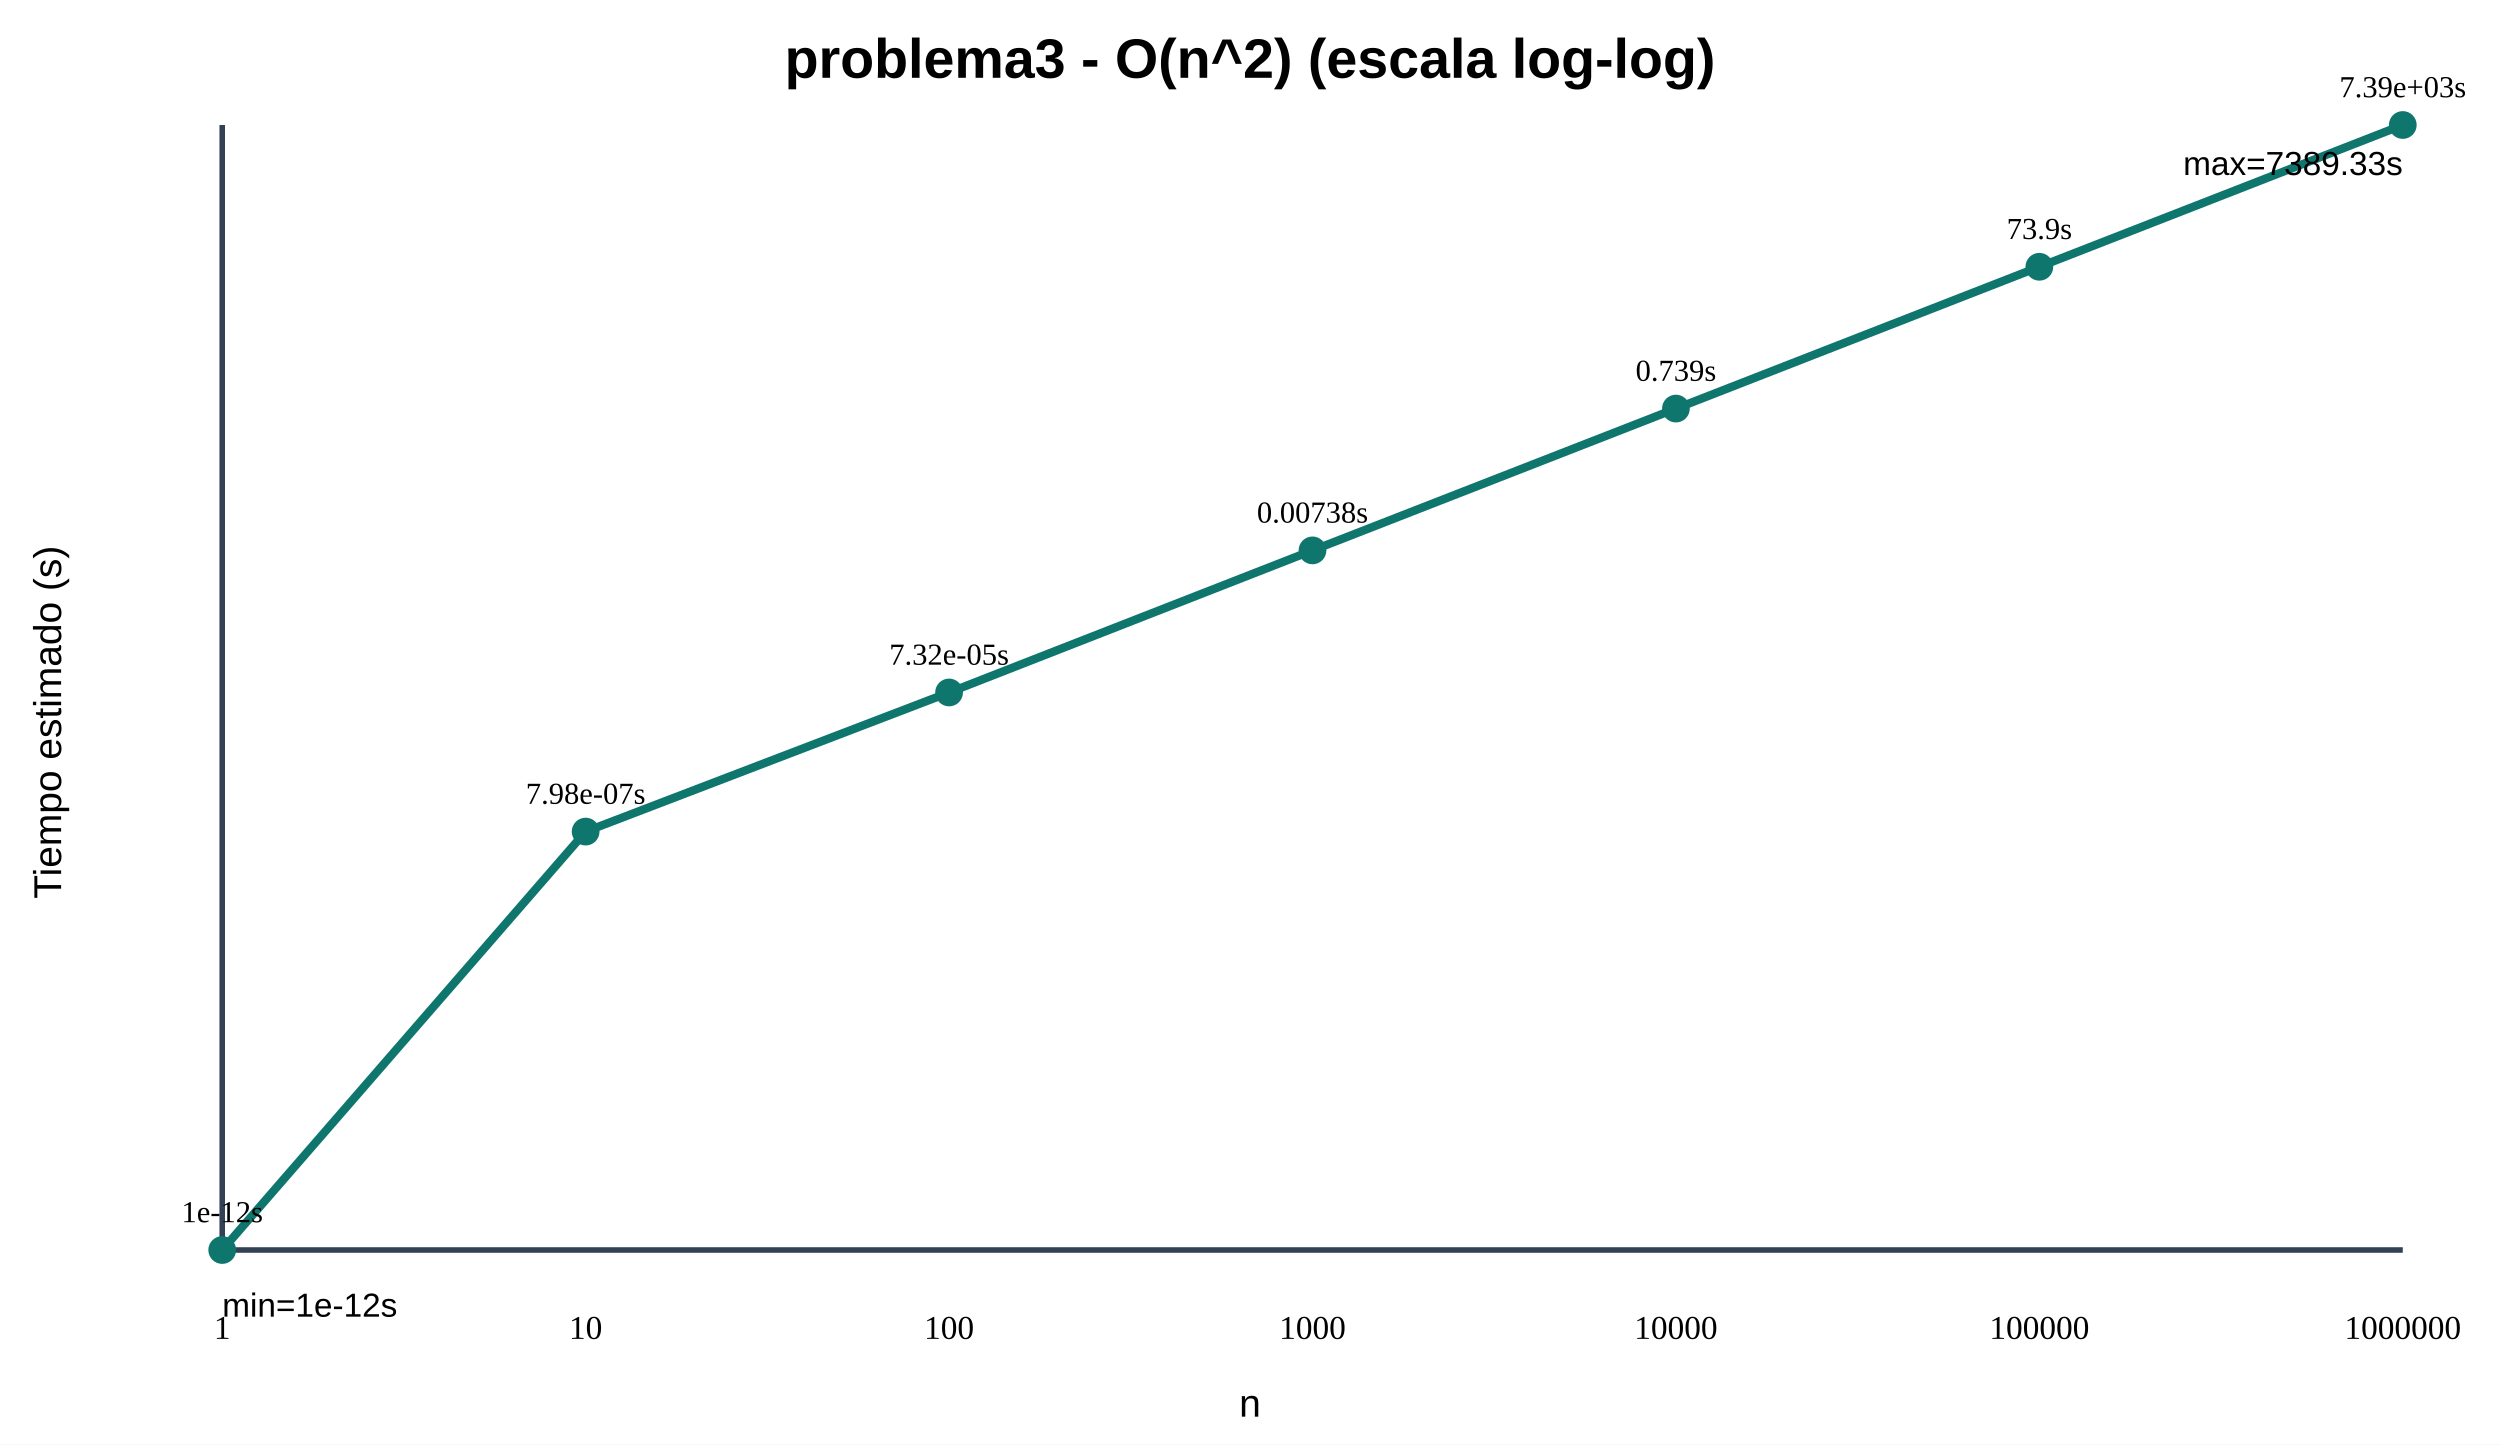
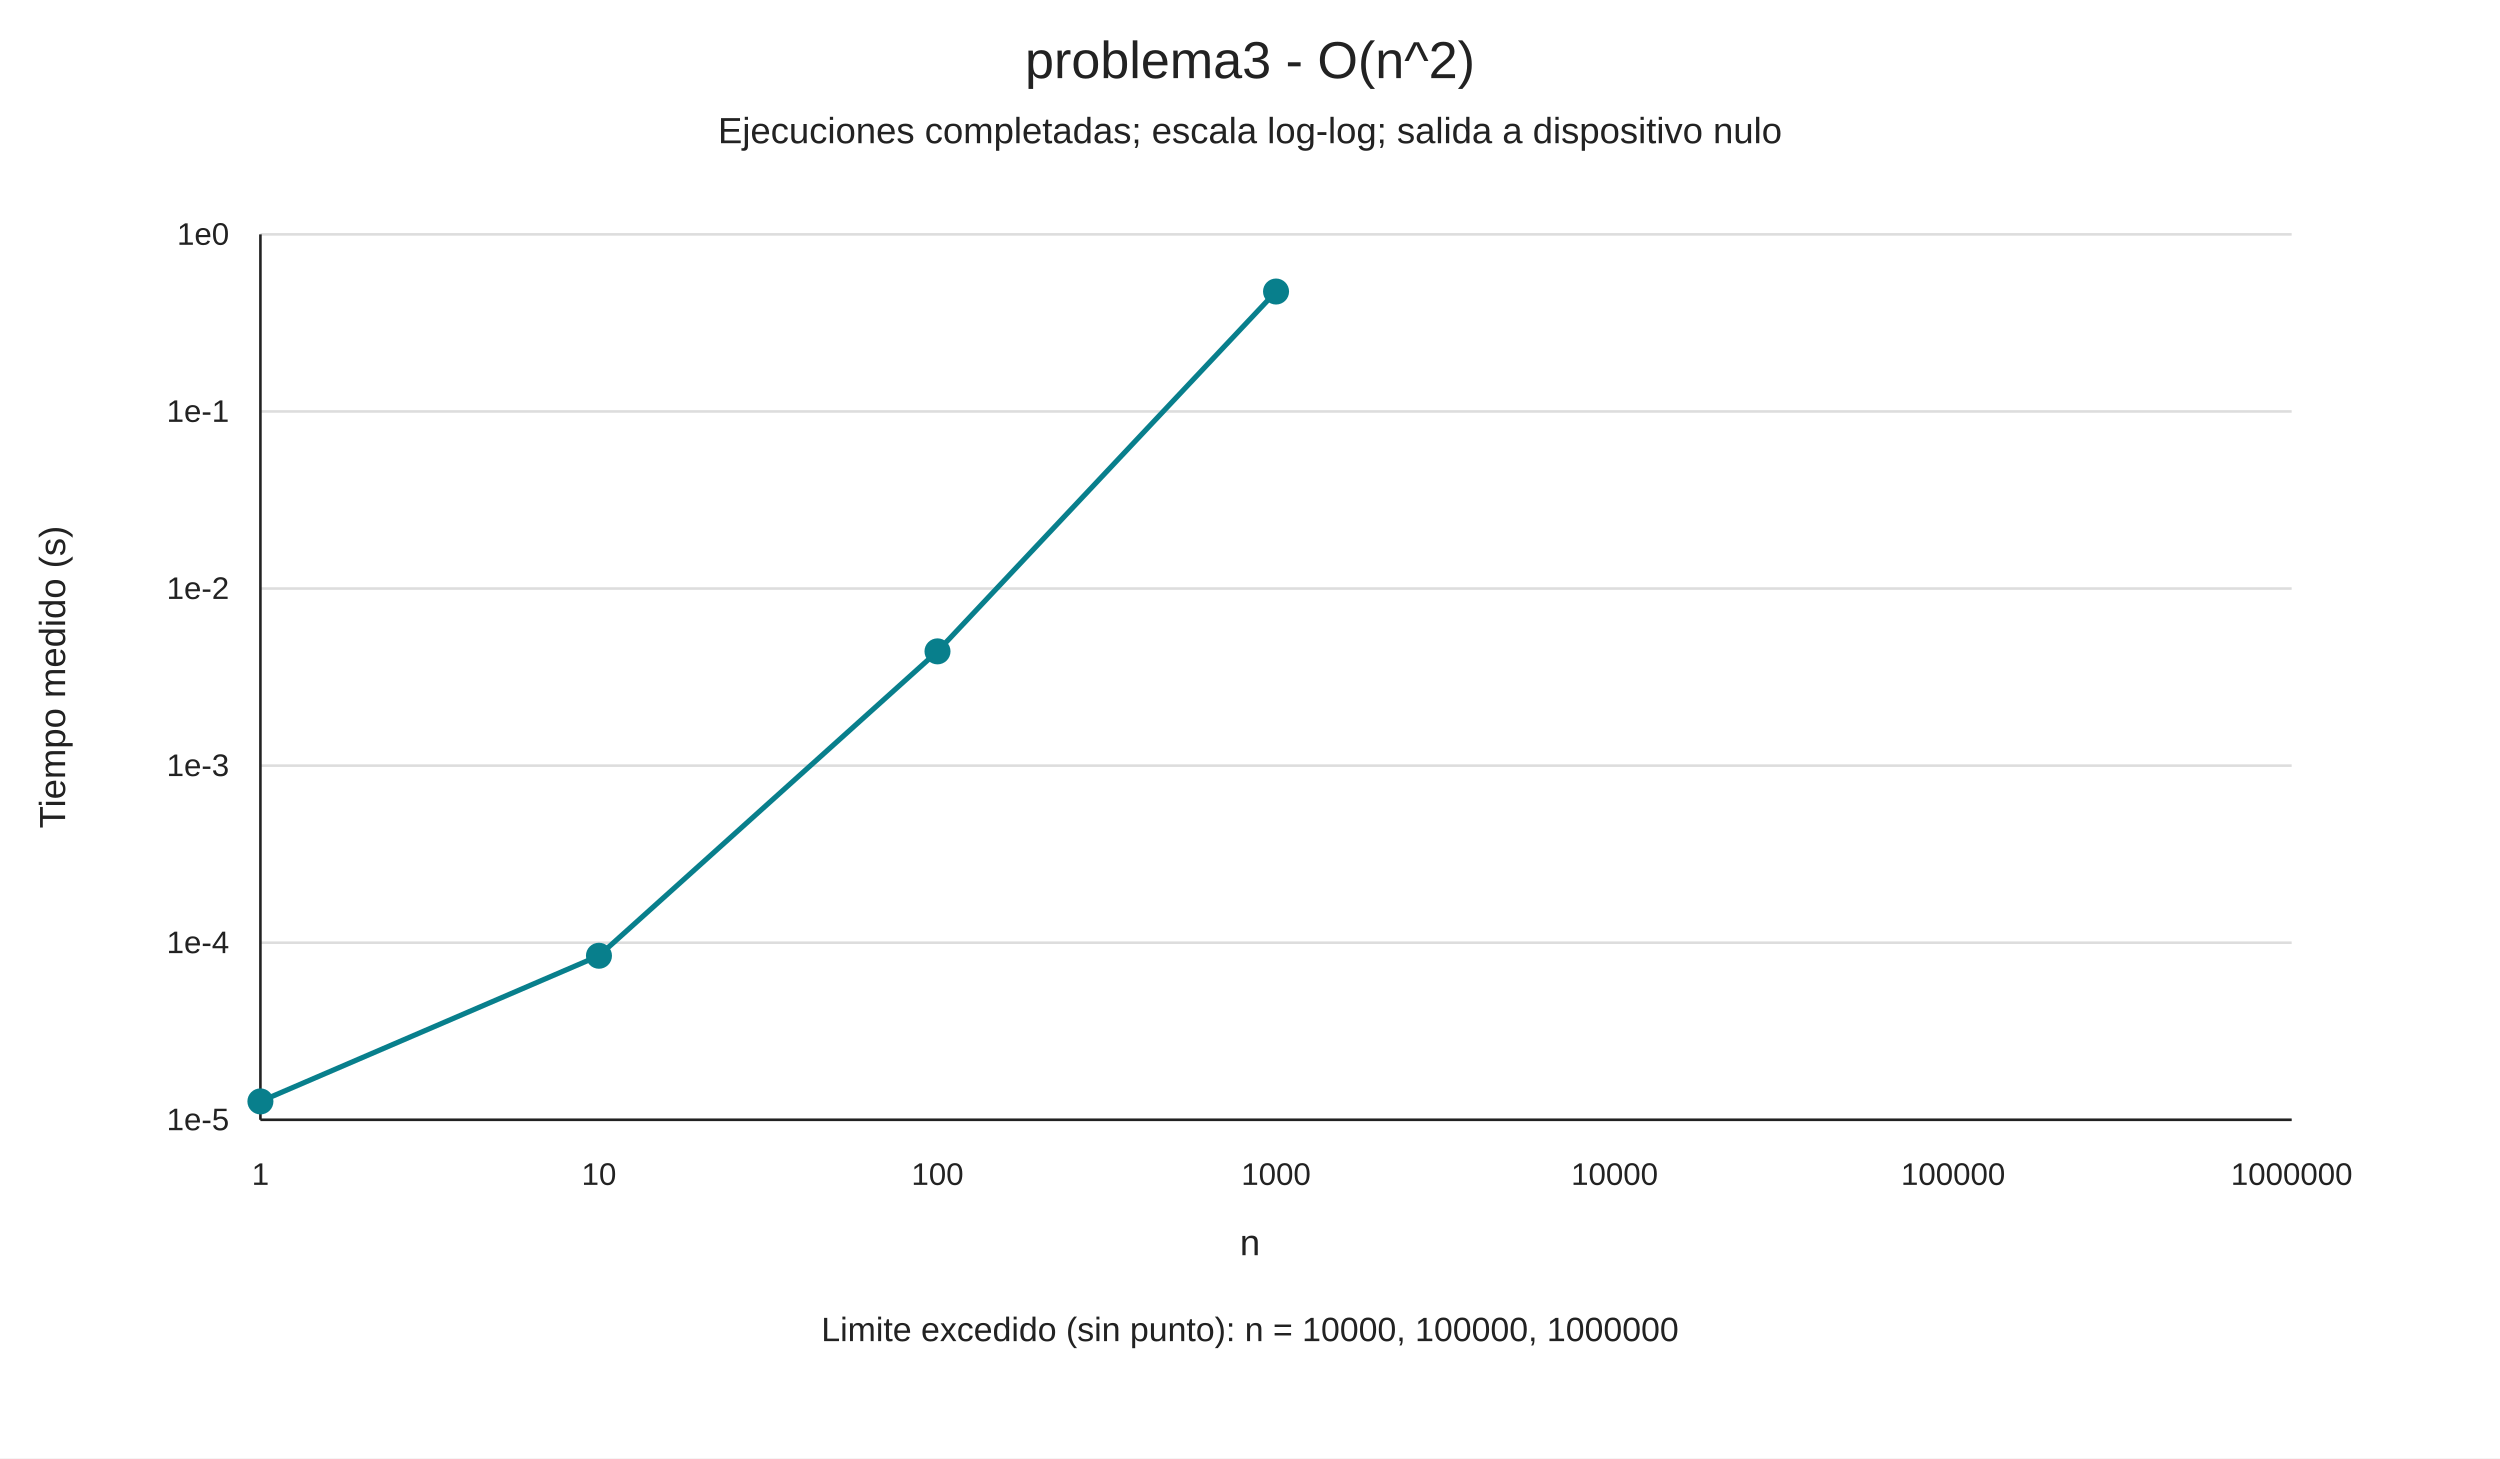
- <svg xmlns="http://www.w3.org/2000/svg" width="900" height="520" viewBox="0 0 900 520">
-   <rect width="100%" height="100%" fill="#ffffff" />
-   <text x="450.0" y="28" text-anchor="middle" font-family="Arial" font-size="20" font-weight="700">problema3 - O(n^2) (escala log-log)</text>
-   <line x1="80" y1="45" x2="80" y2="450" stroke="#334155" stroke-width="2" />
-   <line x1="80" y1="450" x2="865" y2="450" stroke="#334155" stroke-width="2" />
-   <text x="22" y="260.0" transform="rotate(-90 22 260.0)" text-anchor="middle" font-family="Arial" font-size="14">Tiempo estimado (s)</text>
-   <text x="450.0" y="510" text-anchor="middle" font-family="Arial" font-size="14">n</text>
-   <polyline fill="none" stroke="#0f766e" stroke-width="3" points="80.00,450.00 210.83,299.37 341.67,249.29 472.50,198.14 603.33,147.09 734.17,96.04 865.00,45.00" />
-   <circle cx="80.00" cy="450.00" r="5" fill="#0f766e" />
-   <circle cx="210.83" cy="299.37" r="5" fill="#0f766e" />
-   <circle cx="341.67" cy="249.29" r="5" fill="#0f766e" />
-   <circle cx="472.50" cy="198.14" r="5" fill="#0f766e" />
-   <circle cx="603.33" cy="147.09" r="5" fill="#0f766e" />
-   <circle cx="734.17" cy="96.04" r="5" fill="#0f766e" />
-   <circle cx="865.00" cy="45.00" r="5" fill="#0f766e" />
-   <text x="80.00" y="482" text-anchor="middle" font-size="12">1</text>
-   <text x="210.83" y="482" text-anchor="middle" font-size="12">10</text>
-   <text x="341.67" y="482" text-anchor="middle" font-size="12">100</text>
-   <text x="472.50" y="482" text-anchor="middle" font-size="12">1000</text>
-   <text x="603.33" y="482" text-anchor="middle" font-size="12">10000</text>
-   <text x="734.17" y="482" text-anchor="middle" font-size="12">100000</text>
-   <text x="865.00" y="482" text-anchor="middle" font-size="12">1000000</text>
-   <text x="80.00" y="440.00" text-anchor="middle" font-size="11">1e-12s</text>
-   <text x="210.83" y="289.37" text-anchor="middle" font-size="11">7.98e-07s</text>
-   <text x="341.67" y="239.29" text-anchor="middle" font-size="11">7.32e-05s</text>
-   <text x="472.50" y="188.14" text-anchor="middle" font-size="11">0.00738s</text>
-   <text x="603.33" y="137.09" text-anchor="middle" font-size="11">0.739s</text>
-   <text x="734.17" y="86.04" text-anchor="middle" font-size="11">73.9s</text>
-   <text x="865.00" y="35.00" text-anchor="middle" font-size="11">7.39e+03s</text>
-   <text x="80" y="474" font-family="Arial" font-size="12">min=1e-12s</text>
-   <text x="865" y="63" text-anchor="end" font-family="Arial" font-size="12">max=7389.33s</text>
+ <svg xmlns="http://www.w3.org/2000/svg" width="960" height="560" viewBox="0 0 960 560">
+   <rect width="100%" height="100%" fill="white" />
+   <g font-family="Arial" fill="#222">
+     <text x="480" y="30" text-anchor="middle" font-size="20">problema3 - O(n^2)</text>
+     <text x="480" y="55" text-anchor="middle" font-size="14">Ejecuciones completadas; escala log-log; salida a dispositivo nulo</text>
+     <line x1="100" y1="430.0" x2="880" y2="430.0" stroke="#ddd" />
+     <text x="88" y="434.0" text-anchor="end" font-size="12">1e-5</text>
+     <line x1="100" y1="362.0" x2="880" y2="362.0" stroke="#ddd" />
+     <text x="88" y="366.0" text-anchor="end" font-size="12">1e-4</text>
+     <line x1="100" y1="294.0" x2="880" y2="294.0" stroke="#ddd" />
+     <text x="88" y="298.0" text-anchor="end" font-size="12">1e-3</text>
+     <line x1="100" y1="226.0" x2="880" y2="226.0" stroke="#ddd" />
+     <text x="88" y="230.0" text-anchor="end" font-size="12">1e-2</text>
+     <line x1="100" y1="158.0" x2="880" y2="158.0" stroke="#ddd" />
+     <text x="88" y="162.0" text-anchor="end" font-size="12">1e-1</text>
+     <line x1="100" y1="90.0" x2="880" y2="90.0" stroke="#ddd" />
+     <text x="88" y="94.0" text-anchor="end" font-size="12">1e0</text>
+     <text x="100.0" y="455" text-anchor="middle" font-size="12">1</text>
+     <text x="230.0" y="455" text-anchor="middle" font-size="12">10</text>
+     <text x="360.0" y="455" text-anchor="middle" font-size="12">100</text>
+     <text x="490.0" y="455" text-anchor="middle" font-size="12">1000</text>
+     <text x="620.0" y="455" text-anchor="middle" font-size="12">10000</text>
+     <text x="750.0" y="455" text-anchor="middle" font-size="12">100000</text>
+     <text x="880.0" y="455" text-anchor="middle" font-size="12">1000000</text>
+     <line x1="100" y1="90" x2="100" y2="430" stroke="#222" />
+     <line x1="100" y1="430" x2="880" y2="430" stroke="#222" />
+     <text x="25" y="260" transform="rotate(-90 25 260)" text-anchor="middle" font-size="14">Tiempo medido (s)</text>
+     <text x="480" y="482" text-anchor="middle" font-size="14">n</text>
+     <circle cx="100.0" cy="422.941" r="5" fill="#087f8c" />
+     <circle cx="230.0" cy="367.009" r="5" fill="#087f8c" />
+     <circle cx="360.0" cy="250.125" r="5" fill="#087f8c" />
+     <circle cx="490.0" cy="111.948" r="5" fill="#087f8c" />
+     <polyline points="100.0,422.941 230.0,367.009 360.0,250.125 490.0,111.948" fill="none" stroke="#087f8c" stroke-width="2" />
+     <text x="480" y="515" text-anchor="middle" font-size="13">Limite excedido (sin punto): n = 10000, 100000, 1000000</text>
+   </g>
</svg>
